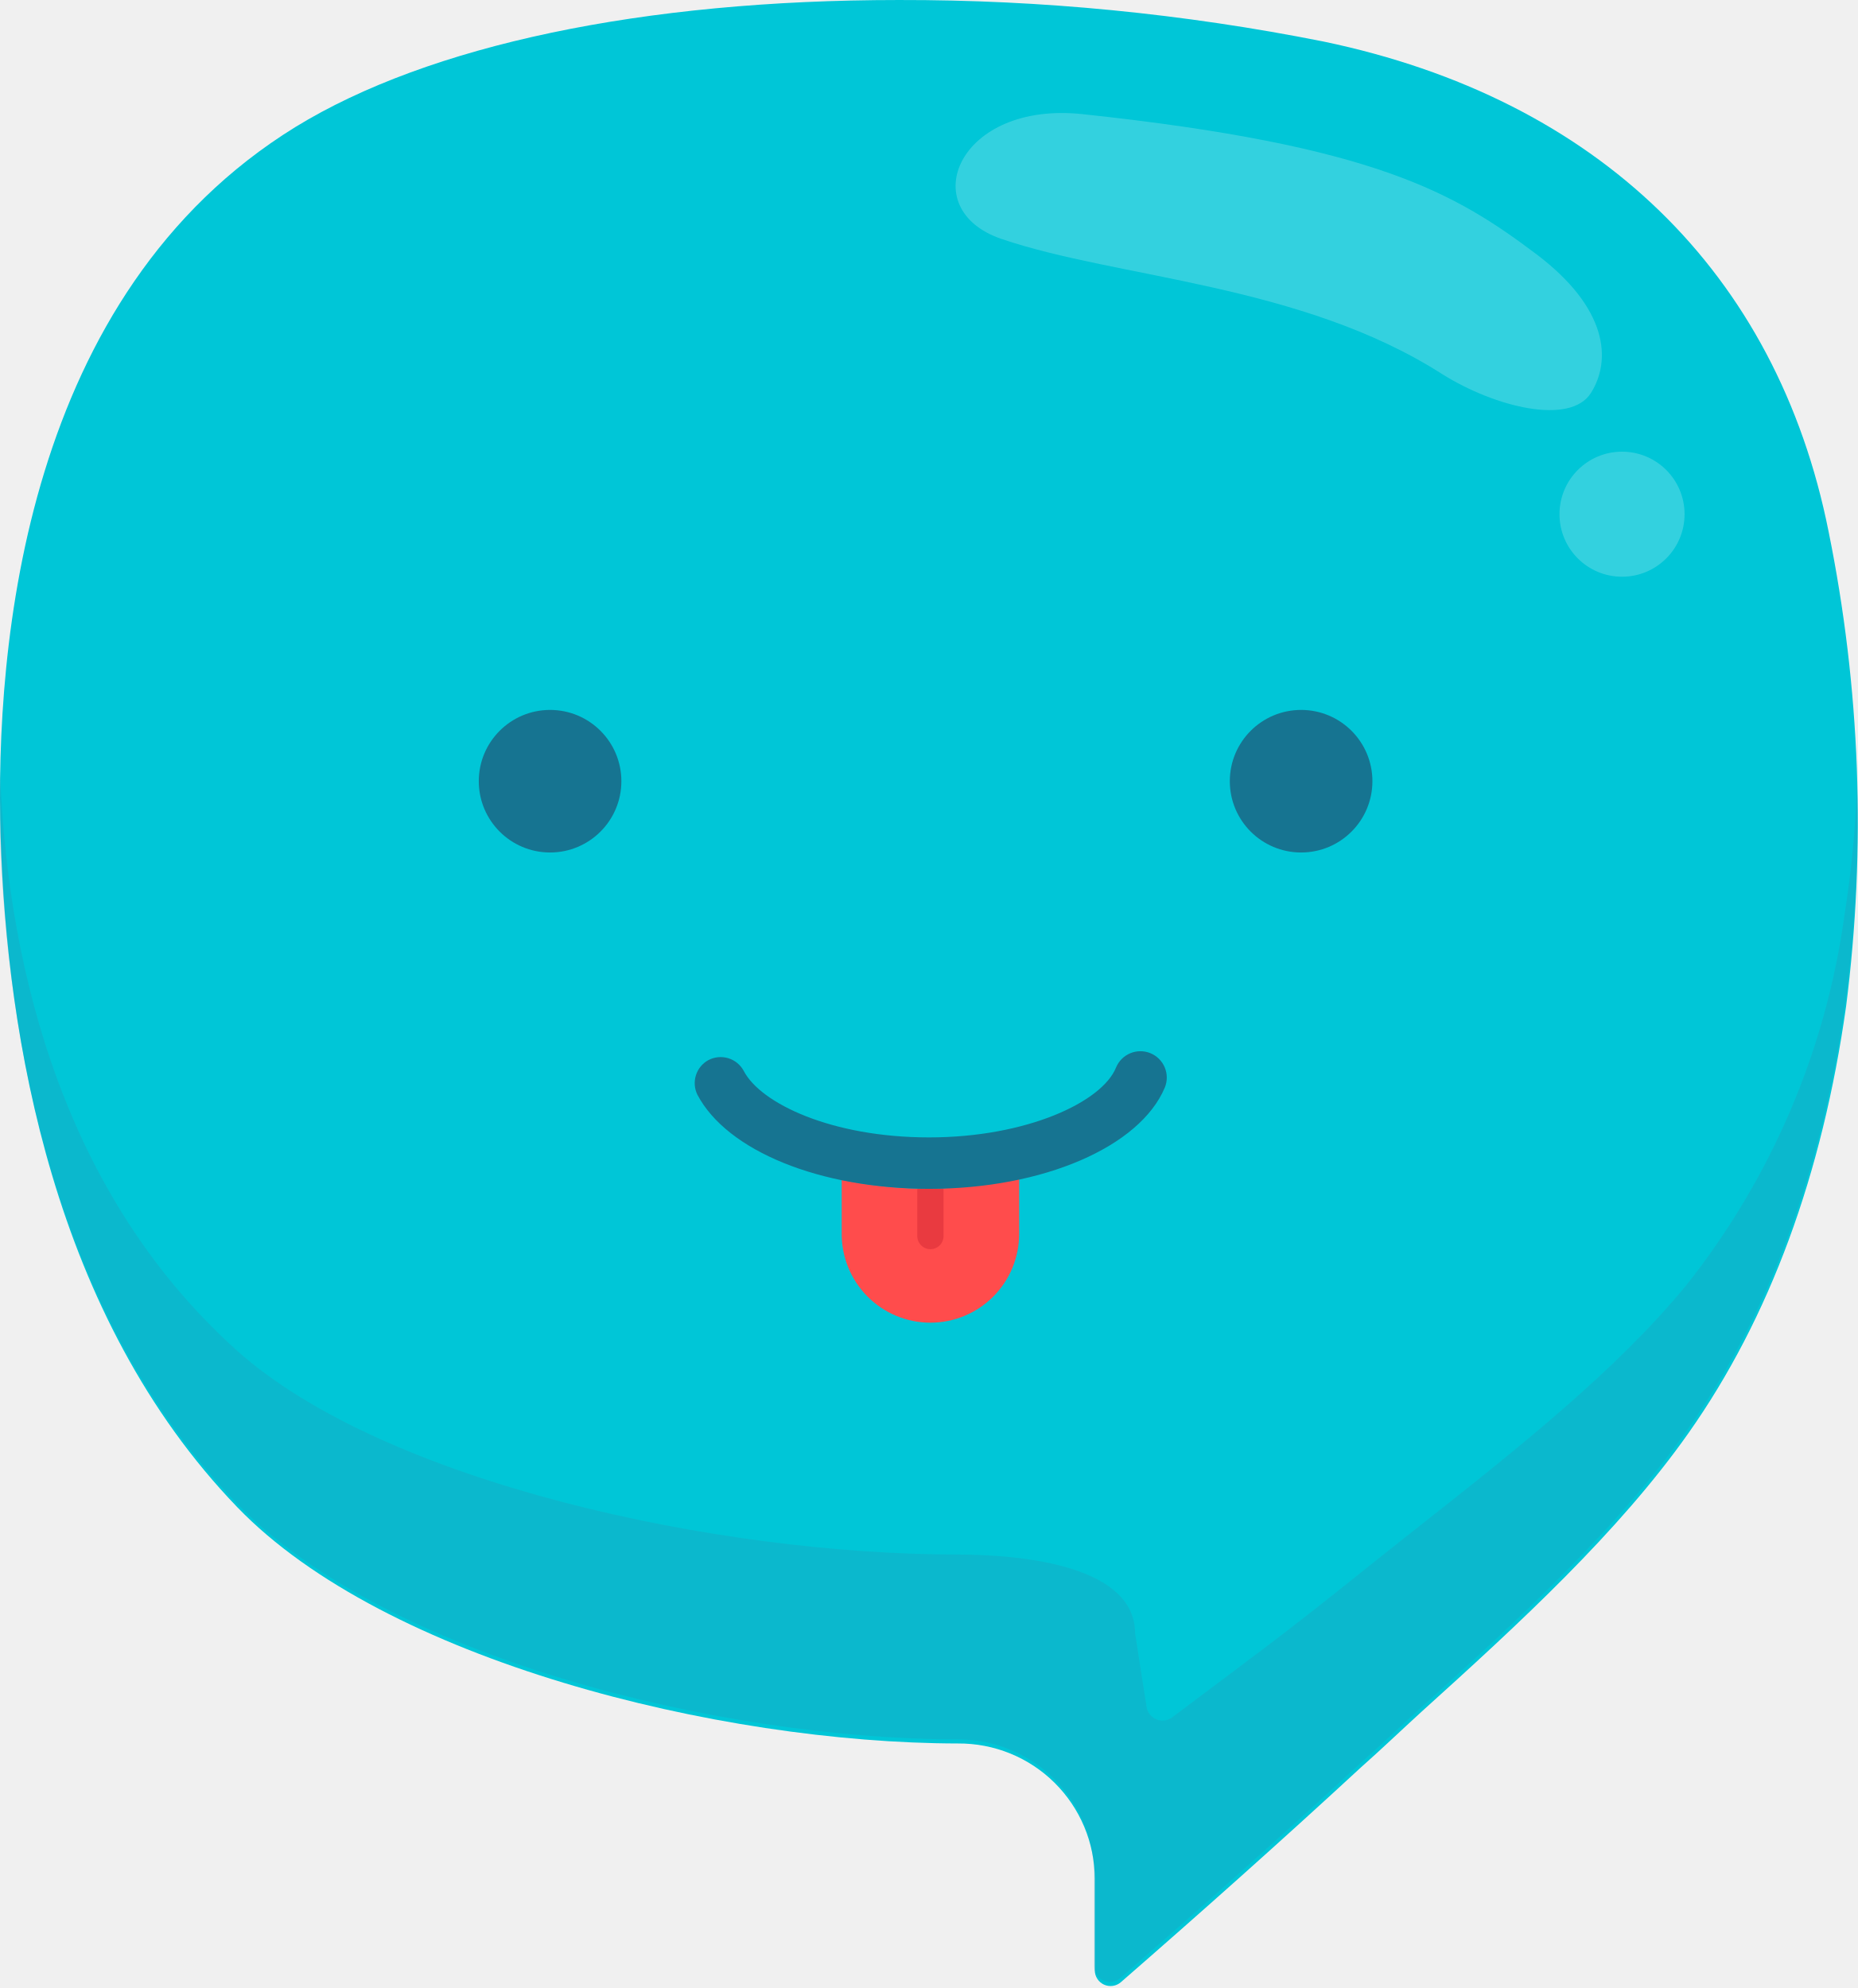
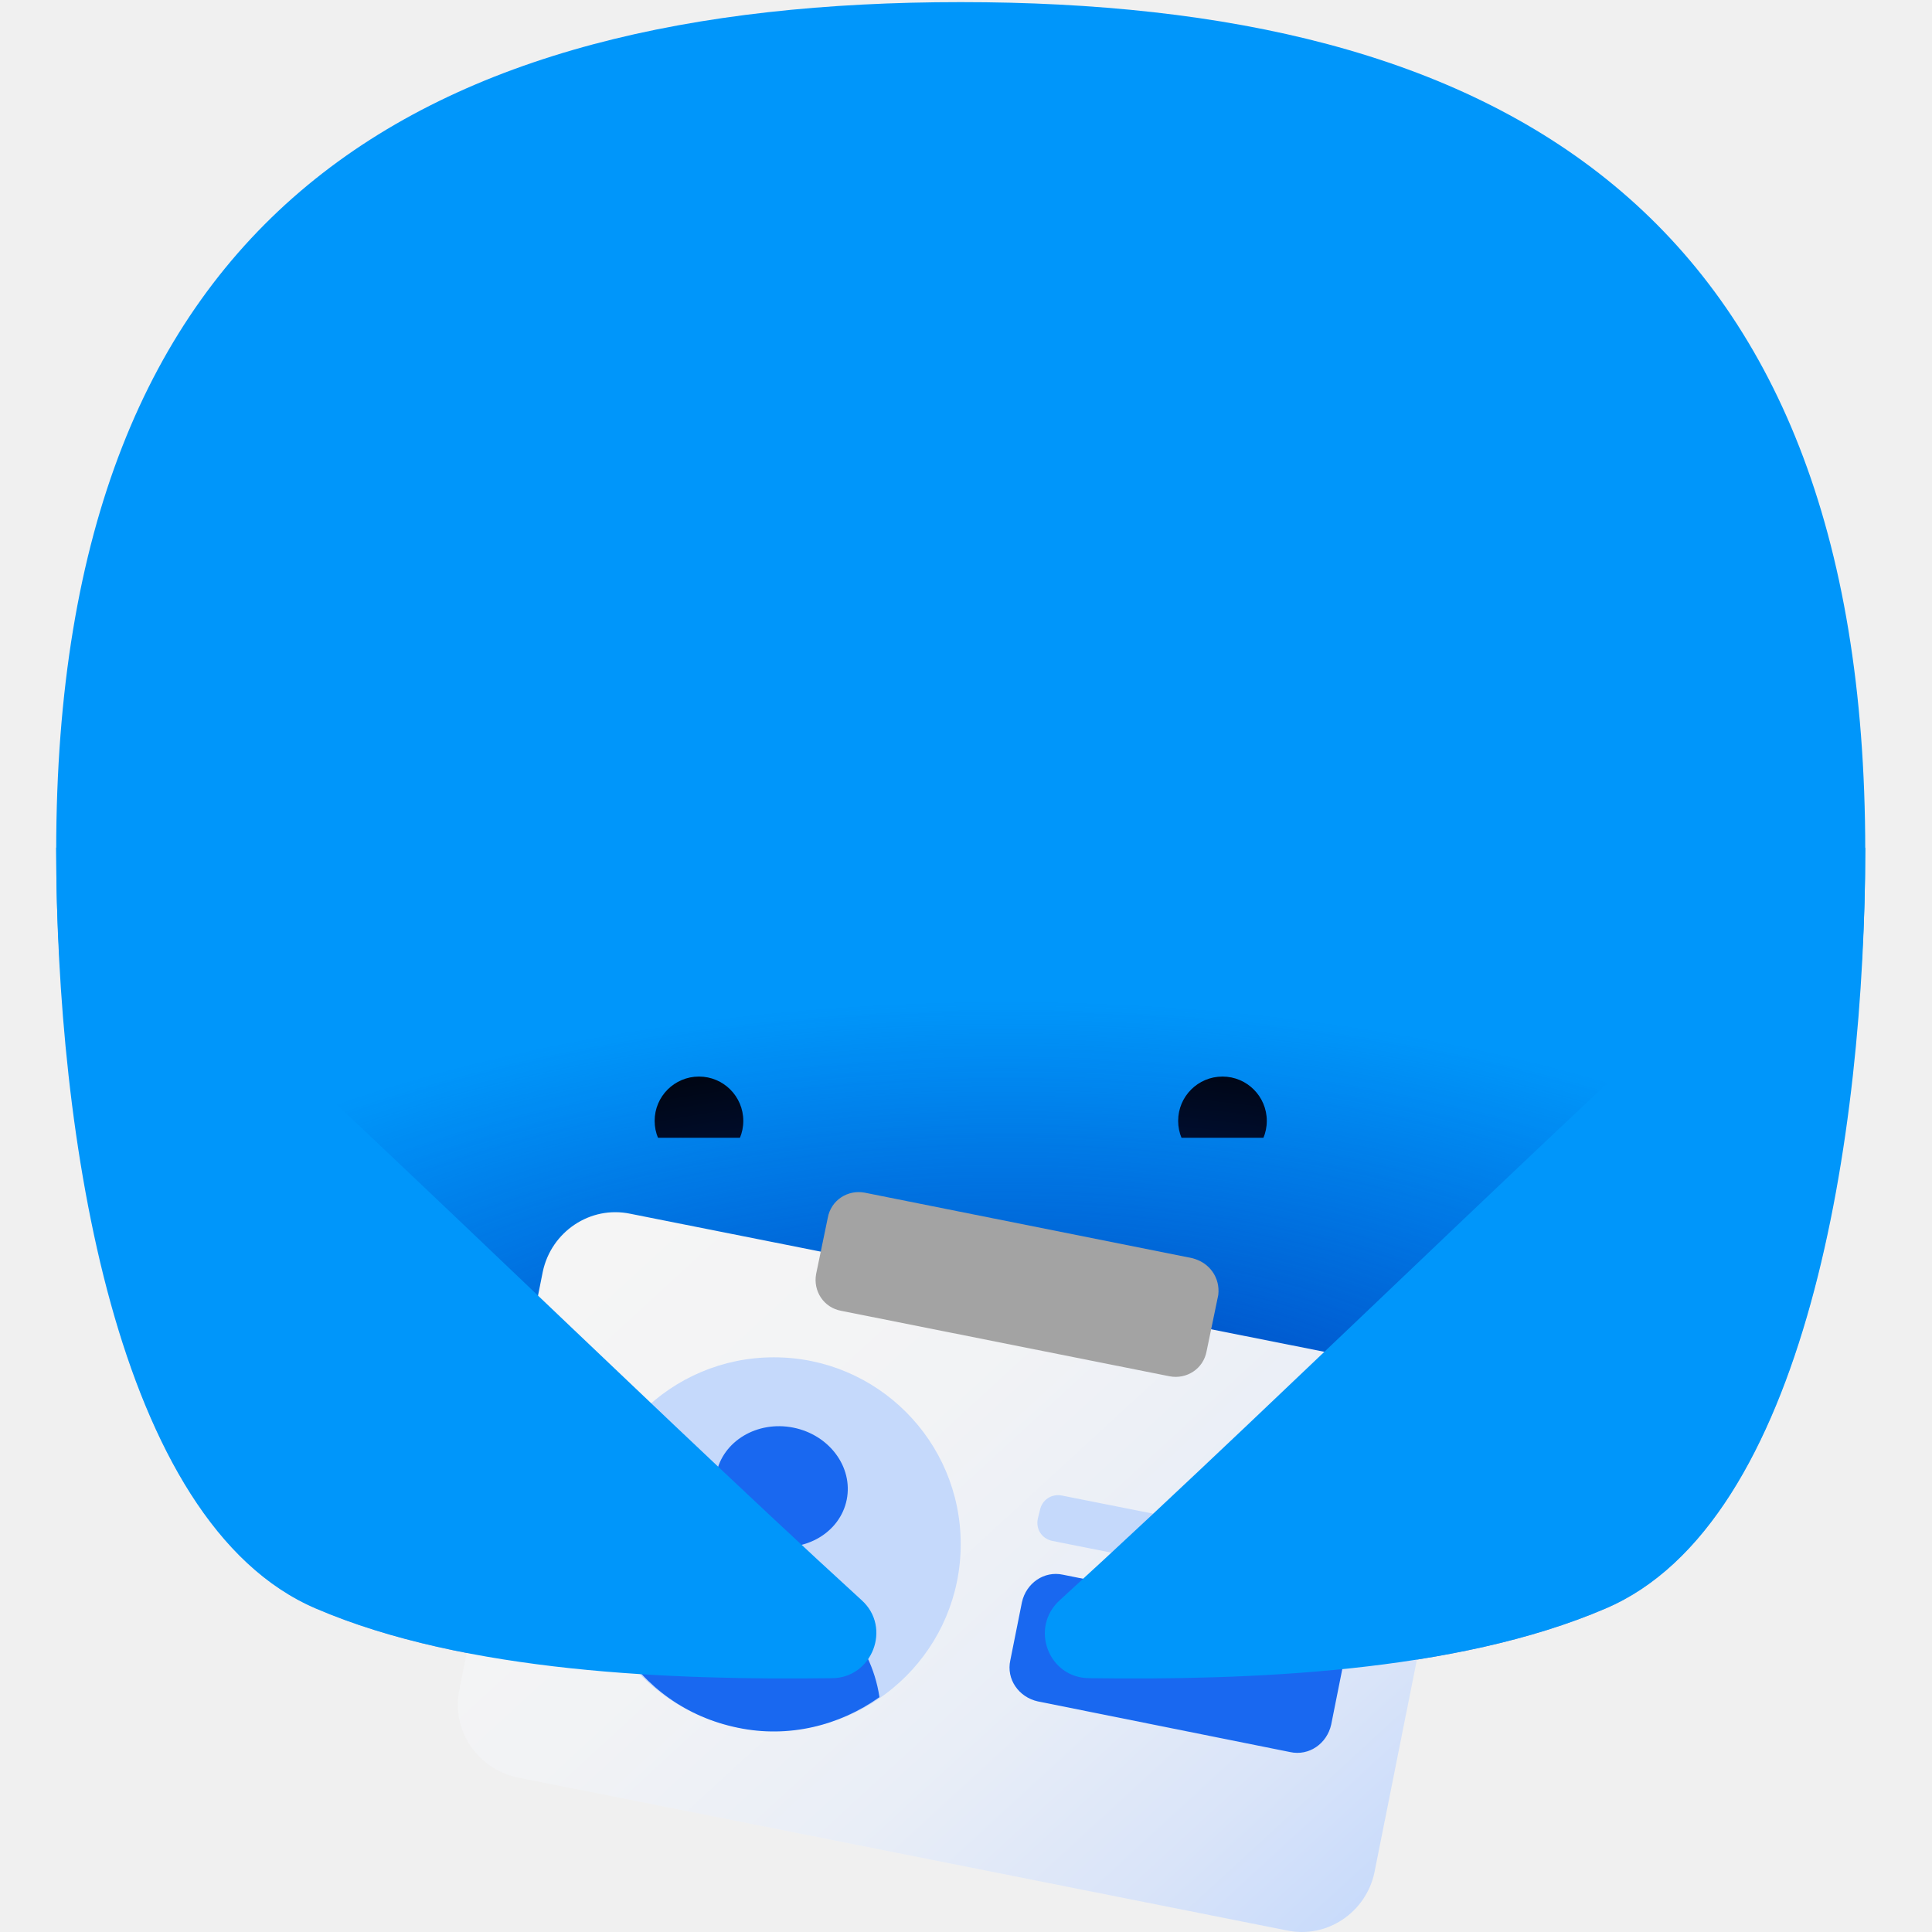
- <svg xmlns="http://www.w3.org/2000/svg" width="256" height="274" viewBox="0 0 256 274" fill="none">
-   <path d="M182.357 5.721C163.091 1.88 143.491 -0.036 123.846 0.001C88.58 0.001 59.131 6.204 40.714 17.501C3.468 40.456 -0.732 88.661 0.089 115.358C0.934 142.972 7.33 181.424 32.7 207.735C53.048 228.856 99.008 240.249 132.005 240.298C134.468 240.279 136.91 240.746 139.192 241.673C141.473 242.6 143.549 243.968 145.301 245.7C147.053 247.431 148.445 249.491 149.398 251.762C150.352 254.033 150.848 256.47 150.857 258.932V271.557C150.857 271.973 150.976 272.381 151.202 272.732C151.427 273.083 151.748 273.361 152.127 273.534C152.507 273.707 152.927 273.767 153.34 273.708C153.752 273.648 154.139 273.471 154.454 273.198C165.099 263.929 176.395 253.887 187.547 243.58C190.275 241.167 193.075 238.487 195.875 235.929C209.248 223.859 223.079 211.138 232.662 197.524C243.862 181.641 251.128 161.848 254.386 138.699C257.166 116.901 256.35 94.794 251.972 73.26C244.852 37.56 220.134 13.59 182.357 5.721Z" fill="#00C6D7" />
-   <path opacity="0.25" d="M254.152 126.17C251.588 144.767 244.086 162.338 232.428 177.053C222.773 188.857 209.014 199.743 195.641 210.292C192.841 212.513 190.041 214.709 187.313 216.906C176.161 225.861 172.179 228.661 161.51 236.699C161.209 236.922 160.856 237.065 160.485 237.115C160.114 237.166 159.737 237.121 159.388 236.986C159.038 236.851 158.729 236.63 158.488 236.344C158.247 236.057 158.082 235.715 158.009 235.347L156.416 225.137C156.416 216.206 142.271 214.275 131.916 214.251C98.919 214.251 52.959 204.354 32.611 186.105C7.193 163.246 0.845 129.984 0 106.111C0 105.676 0 105.242 0 104.783C0 108.356 0 111.735 0 114.801C0.845 142.415 7.242 180.867 32.611 207.178C52.959 228.299 98.919 239.692 131.916 239.741C134.379 239.722 136.821 240.189 139.103 241.116C141.384 242.043 143.46 243.411 145.212 245.143C146.964 246.874 148.356 248.934 149.309 251.205C150.263 253.476 150.759 255.913 150.768 258.375V271C150.768 271.416 150.888 271.824 151.113 272.175C151.338 272.526 151.659 272.804 152.038 272.977C152.418 273.15 152.838 273.21 153.251 273.151C153.663 273.091 154.05 272.914 154.365 272.641C165.01 263.372 176.306 253.33 187.458 243.023C190.186 240.61 192.986 237.93 195.786 235.372C209.159 223.302 222.99 210.581 232.573 196.967C243.773 181.084 251.039 161.291 254.297 138.142C255.621 128.183 256.154 118.134 255.89 108.09C255.688 114.147 255.107 120.185 254.152 126.17Z" fill="#2D91AF" />
-   <path opacity="0.2" d="M137.987 32.926C153.966 38.381 179.263 39.081 198.767 51.585C206.008 56.123 216.388 58.681 219.236 54.143C222.085 49.605 221.529 42.46 211.729 35.05C200.505 26.601 189.498 20.036 149.235 15.739C132.025 13.856 125.893 28.798 137.987 32.926Z" fill="white" />
-   <path opacity="0.2" d="M223.509 79.488C228.269 79.488 232.127 75.63 232.127 70.87C232.127 66.111 228.269 62.253 223.509 62.253C218.75 62.253 214.892 66.111 214.892 70.87C214.892 75.63 218.75 79.488 223.509 79.488Z" fill="white" />
-   <path d="M75.799 117.496C81.225 117.496 85.623 113.097 85.623 107.671C85.623 102.246 81.225 97.847 75.799 97.847C70.373 97.847 65.975 102.246 65.975 107.671C65.975 113.097 70.373 117.496 75.799 117.496Z" fill="#167491" />
-   <path d="M179.289 117.496C184.714 117.496 189.113 113.097 189.113 107.671C189.113 102.246 184.714 97.847 179.289 97.847C173.863 97.847 169.464 102.246 169.464 107.671C169.464 113.097 173.863 117.496 179.289 117.496Z" fill="#167491" />
-   <path d="M128.028 163.855C123.982 163.848 119.947 163.436 115.984 162.625V169.859C115.955 171.483 116.25 173.096 116.851 174.604C117.453 176.112 118.349 177.486 119.487 178.644C120.625 179.802 121.982 180.722 123.48 181.35C124.977 181.978 126.585 182.301 128.209 182.301C129.814 182.301 131.404 181.985 132.887 181.37C134.37 180.756 135.718 179.855 136.853 178.72C137.988 177.585 138.888 176.237 139.503 174.754C140.117 173.271 140.433 171.681 140.433 170.076V161.703C136.346 162.478 132.187 163.957 128.028 163.855Z" fill="#FF4C4C" />
-   <path d="M128.027 163.854H126.399V170.364C126.399 170.844 126.59 171.304 126.929 171.643C127.268 171.982 127.728 172.173 128.208 172.173C128.687 172.173 129.147 171.982 129.487 171.643C129.826 171.304 130.016 170.844 130.016 170.364V163.818L128.027 163.854Z" fill="#E93A40" />
-   <path d="M128.029 163.854C113.019 163.854 100.18 158.646 96.093 150.87C95.689 150.04 95.618 149.087 95.893 148.206C96.169 147.326 96.771 146.583 97.576 146.132C97.996 145.904 98.457 145.762 98.932 145.713C99.407 145.665 99.887 145.71 100.344 145.848C100.802 145.986 101.227 146.213 101.596 146.516C101.965 146.82 102.271 147.193 102.495 147.615C104.809 152.063 114.575 156.765 128.029 156.765C141.483 156.765 151.864 151.883 153.78 147.145C153.961 146.703 154.227 146.301 154.562 145.962C154.898 145.623 155.298 145.354 155.737 145.169C156.177 144.984 156.649 144.888 157.127 144.886C157.604 144.883 158.077 144.975 158.518 145.155C158.96 145.336 159.362 145.602 159.701 145.937C160.04 146.273 160.31 146.672 160.494 147.112C160.679 147.552 160.775 148.024 160.778 148.502C160.78 148.979 160.688 149.452 160.508 149.893C157.072 158.067 143.726 163.854 128.029 163.854Z" fill="#167491" />
+ <svg xmlns="http://www.w3.org/2000/svg" width="275" height="275" viewBox="0 0 275 275" fill="none">
+   <g clip-path="url(#clip0_10339_4423)">
+     <path d="M136.748 222.494C222.231 222.494 265.498 209.874 265.498 121.087C265.498 29.595 213.066 0.301 136.748 0.301C60.43 0.301 8 29.595 8 121.087C8 209.874 51.266 222.494 136.748 222.494Z" fill="#0096FA" />
+     <path d="M99.491 165.857C102.976 165.857 105.801 163.032 105.801 159.547C105.801 156.063 102.976 153.237 99.491 153.237C96.006 153.237 93.181 156.063 93.181 159.547C93.181 163.032 96.006 165.857 99.491 165.857Z" fill="black" />
+     <path d="M174.007 165.857C177.492 165.857 180.315 163.032 180.315 159.547C180.315 156.063 177.492 153.237 174.007 153.237C170.522 153.237 167.697 156.063 167.697 159.547C167.697 163.032 170.522 165.857 174.007 165.857Z" fill="black" />
+     <path d="M187.827 161.951H85.82V188.542H187.827V161.951Z" fill="#0096FA" />
+     <mask id="mask0_10339_4423" style="mask-type:luminance" maskUnits="userSpaceOnUse" x="8" y="0" width="258" height="239">
+       <path d="M265.498 121.238C265.498 121.088 265.498 121.088 265.498 120.937C265.498 120.937 265.498 120.938 265.498 120.788C265.498 120.637 265.498 120.637 265.498 120.487C265.348 29.296 212.916 0 136.748 0C60.58 0 8.15 29.296 8 120.487C8 120.637 8 120.637 8 120.788C8 120.788 8 120.787 8 120.937V121.087C8 122.289 8 123.491 8 124.693C8 124.843 8 125.144 8 125.295C8.601 165.557 17.464 217.087 44.957 228.955C66.29 238.119 95.886 239.17 118.421 238.87C124.28 238.87 126.984 231.658 122.627 227.752C120.674 225.949 118.57 223.997 116.467 222.195C122.927 222.345 129.687 222.494 136.748 222.494C143.809 222.494 150.57 222.345 157.03 222.195C154.926 224.148 152.824 225.949 150.871 227.752C146.514 231.658 149.368 238.87 155.077 238.87C177.612 239.17 207.208 238.119 228.541 228.955C256.034 217.237 264.747 165.557 265.498 125.295C265.498 125.144 265.498 124.843 265.498 124.693C265.498 123.641 265.498 122.44 265.498 121.238Z" fill="white" />
+     </mask>
+     <g mask="url(#mask0_10339_4423)">
+       <path d="M283.526 84.881H-9.878V300.316H283.526V84.881Z" fill="url(#paint0_radial_10339_4423)" />
+     </g>
+     <path d="M199.245 194.551L89.725 172.767C84.016 171.565 78.458 175.321 77.256 181.03L65.387 240.522C64.185 246.23 67.941 251.79 73.65 252.992L183.17 274.776C188.879 275.978 194.437 272.222 195.639 266.513L207.508 207.02C208.71 201.311 205.105 195.753 199.245 194.551Z" fill="url(#paint1_linear_10339_4423)" />
+     <path d="M110.158 246.382C124.844 246.382 136.748 234.476 136.748 219.79C136.748 205.104 124.844 193.199 110.158 193.199C95.472 193.199 83.567 205.104 83.567 219.79C83.567 234.476 95.472 246.382 110.158 246.382Z" fill="#C5D9FB" />
+     <path d="M120.523 213.456C121.448 208.818 118.041 204.23 112.915 203.207C107.788 202.185 102.883 205.115 101.958 209.753C101.033 214.391 104.439 218.98 109.565 220.002C114.691 221.025 119.598 218.094 120.523 213.456Z" fill="#1968F0" />
+     <path d="M105.049 245.932C112.261 247.434 119.472 245.631 125.181 241.574C123.979 233.462 117.819 226.551 109.256 224.748C100.692 223.095 92.43 227.003 88.223 234.214C91.829 240.073 97.688 244.429 105.049 245.932Z" fill="#1968F0" />
+     <path d="M183.621 249.386L147.716 242.175C145.012 241.574 143.208 239.02 143.809 236.316L145.463 228.053C146.063 225.349 148.617 223.547 151.321 224.147L187.227 231.358C189.931 231.959 191.733 234.514 191.132 237.218L189.48 245.481C188.879 248.185 186.325 249.987 183.621 249.386Z" fill="#1968F0" />
+     <path d="M171.754 223.697L149.819 219.34C148.317 219.04 147.416 217.688 147.717 216.186L148.016 214.983C148.317 213.481 149.67 212.58 151.172 212.88L173.105 217.236C174.608 217.537 175.51 218.89 175.209 220.392L174.908 221.594C174.608 223.096 173.106 223.998 171.754 223.697Z" fill="#C5D9FB" />
+     <path d="M169.65 179.078L123.078 169.763C120.674 169.312 118.271 170.815 117.82 173.369L116.168 181.331C115.717 183.735 117.219 186.139 119.773 186.589L166.496 195.904C168.9 196.355 171.303 194.852 171.754 192.298L173.406 184.336C173.706 181.932 172.204 179.679 169.65 179.078Z" fill="#A3A3A3" />
+     <path d="M122.627 227.752C90.027 198.006 43.455 151.735 8 120.637C8 161.5 16.412 216.786 44.957 228.955C66.29 238.119 95.886 239.17 118.421 238.87C124.13 238.87 126.984 231.658 122.627 227.752Z" fill="#0096FA" />
+     <path d="M150.87 227.752C183.47 198.006 230.042 151.735 265.497 120.637C265.497 161.5 257.085 216.786 228.541 228.955C207.207 238.119 177.611 239.17 155.076 238.87C149.217 238.87 146.513 231.658 150.87 227.752Z" fill="#0096FA" />
+   </g>
+   <defs>
+     <radialGradient id="paint0_radial_10339_4423" cx="0" cy="0" r="1" gradientUnits="userSpaceOnUse" gradientTransform="translate(143.275 213.127) scale(158.254 70.5499)">
+       <stop stop-color="#0035B5" />
+       <stop offset="0.047" stop-color="#0035B5" stop-opacity="0.953" />
+       <stop offset="1" stop-color="#0035B5" stop-opacity="0" />
+     </radialGradient>
+     <linearGradient id="paint1_linear_10339_4423" x1="190.483" y1="280.934" x2="89.303" y2="170.87" gradientUnits="userSpaceOnUse">
+       <stop stop-color="#C5D9FB" />
+       <stop offset="0.184" stop-color="#D9E4F9" />
+       <stop offset="0.407" stop-color="#E9EEF7" />
+       <stop offset="0.66" stop-color="#F2F3F5" />
+       <stop offset="1" stop-color="#F5F5F5" />
+     </linearGradient>
+     <clipPath id="clip0_10339_4423">
+       <rect width="257.498" height="275" fill="white" transform="translate(8)" />
+     </clipPath>
+   </defs>
</svg>
